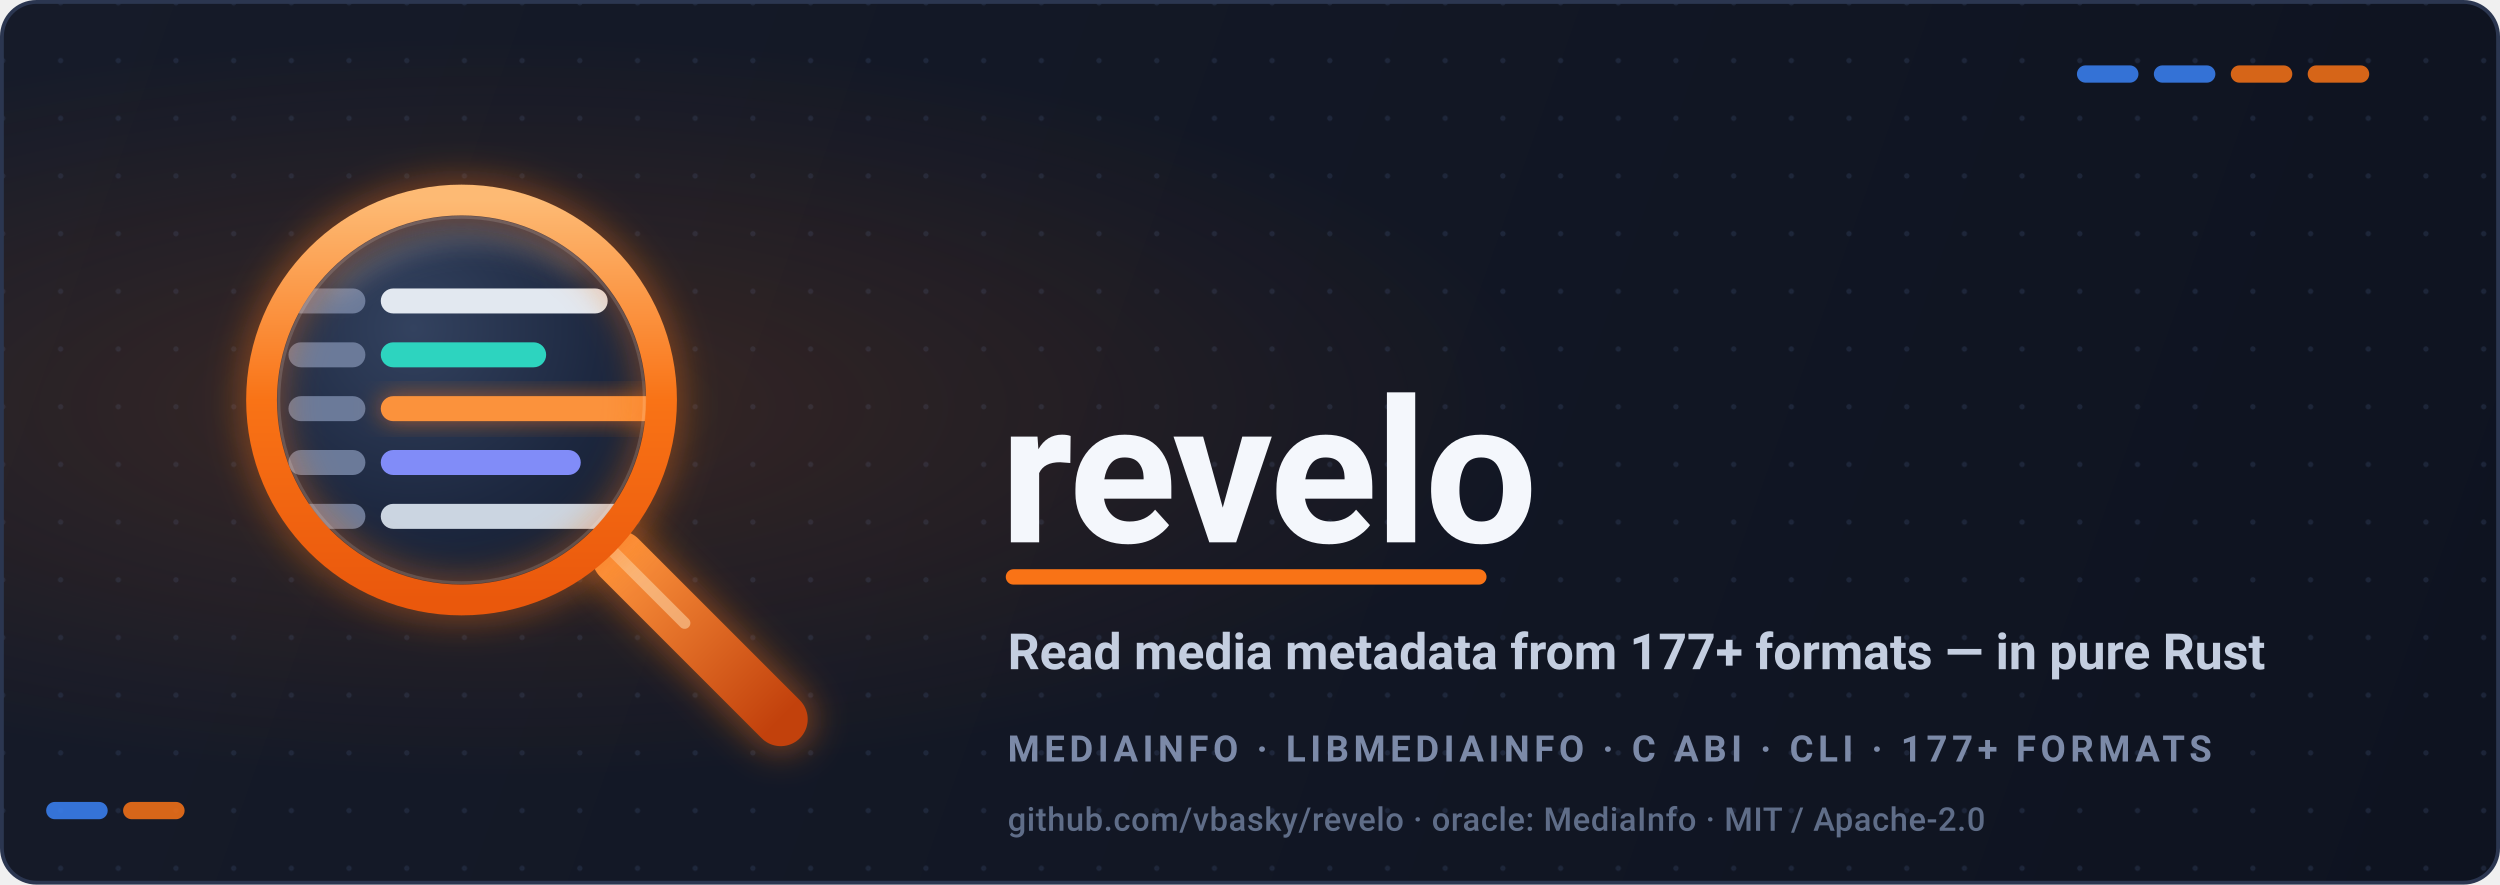
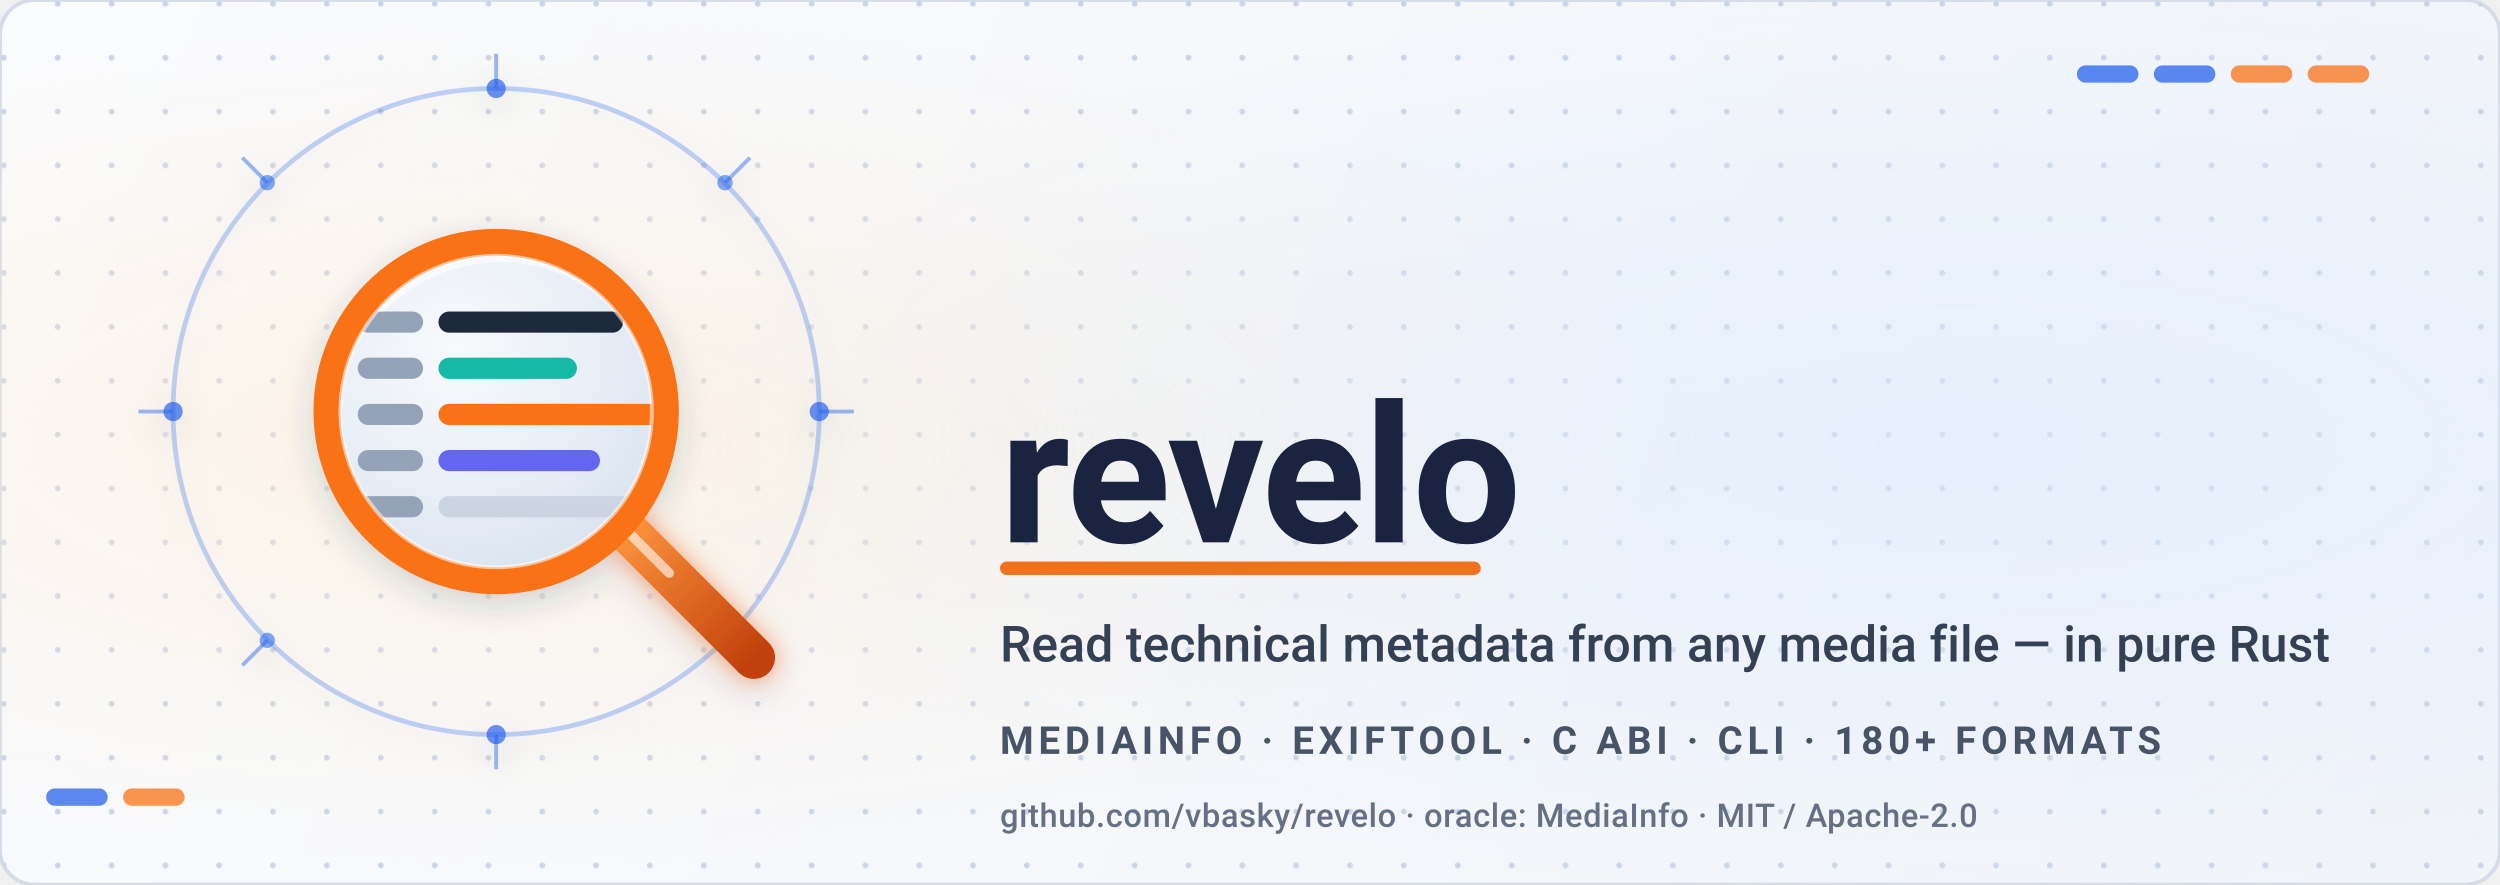
- <svg xmlns="http://www.w3.org/2000/svg" width="1300" height="460" viewBox="0 0 1300 460" fill="none" role="img" aria-label="revelo — pure-Rust MediaInfoLib port that reveals media metadata">
+ <svg xmlns="http://www.w3.org/2000/svg" width="1300" height="460" viewBox="0 0 1300 460" fill="none" role="img" aria-label="revelo — pure-Rust media metadata inspector">
  <defs>
    <linearGradient id="bg" x1="0" y1="0" x2="1300" y2="460" gradientUnits="userSpaceOnUse">
-       <stop offset="0" stop-color="#161b29" />
-       <stop offset="1" stop-color="#0e1320" />
+       <stop offset="0" stop-color="#fafbfd" />
+       <stop offset="1" stop-color="#f1f4f9" />
    </linearGradient>
-     <radialGradient id="spot" cx="20%" cy="46%" r="42%">
-       <stop offset="0" stop-color="#f97316" stop-opacity="0.16" />
-       <stop offset="1" stop-color="#f97316" stop-opacity="0" />
+     <radialGradient id="warm" cx="22%" cy="50%" r="48%">
+       <stop offset="0" stop-color="#ffedd5" stop-opacity="0.55" />
+       <stop offset="1" stop-color="#ffedd5" stop-opacity="0" />
+     </radialGradient>
+     <radialGradient id="cool" cx="78%" cy="50%" r="52%">
+       <stop offset="0" stop-color="#dbeafe" stop-opacity="0.55" />
+       <stop offset="1" stop-color="#dbeafe" stop-opacity="0" />
    </radialGradient>
    <linearGradient id="orange" x1="0" y1="0" x2="0" y2="1">
      <stop offset="0" stop-color="#fdba74" />
      <stop offset="0.5" stop-color="#f97316" />
      <stop offset="1" stop-color="#ea580c" />
    </linearGradient>
    <linearGradient id="handle" x1="0" y1="0" x2="1" y2="1">
      <stop offset="0" stop-color="#fb923c" />
      <stop offset="1" stop-color="#c2410c" />
    </linearGradient>
    <radialGradient id="glass" cx="38%" cy="32%" r="78%">
-       <stop offset="0" stop-color="#33425f" />
-       <stop offset="0.6" stop-color="#1d2840" />
-       <stop offset="1" stop-color="#141d2e" />
+       <stop offset="0" stop-color="#f8fafc" />
+       <stop offset="0.55" stop-color="#e8eef6" />
+       <stop offset="1" stop-color="#d7e0ec" />
    </radialGradient>
-     <pattern id="grid" width="30" height="30" patternUnits="userSpaceOnUse">
-       <circle cx="1.5" cy="1.5" r="1.4" fill="#2a3650" />
+     <pattern id="dots" width="28" height="28" patternUnits="userSpaceOnUse">
+       <circle cx="2" cy="2" r="1.5" fill="#c8d2e4" />
    </pattern>
-     <filter id="glow" x="-80%" y="-80%" width="260%" height="260%">
-       <feGaussianBlur stdDeviation="9" />
+     <filter id="logoShadow" x="-15%" y="-15%" width="130%" height="140%">
+       <feDropShadow dx="0" dy="5" stdDeviation="8" flood-color="#334155" flood-opacity="0.18" />
    </filter>
    <filter id="soft" x="-60%" y="-60%" width="220%" height="220%">
-       <feGaussianBlur stdDeviation="6" />
+       <feGaussianBlur stdDeviation="5" />
    </filter>
    <clipPath id="card">
-       <rect x="1" y="1" width="1298" height="458" rx="18" />
+       <rect x="0" y="0" width="1300" height="460" rx="18" />
    </clipPath>
    <clipPath id="lens">
-       <circle cx="240" cy="208" r="104" />
+       <circle cx="258" cy="214" r="88" />
    </clipPath>
  </defs>
+   <rect x="0" y="0" width="1300" height="460" rx="18" fill="url(#bg)" stroke="#d5dce8" stroke-width="2" />
  <g clip-path="url(#card)">
-     <rect width="1300" height="460" fill="url(#bg)" />
-     <rect width="1300" height="460" fill="url(#grid)" opacity="0.5" />
-     <rect width="1300" height="460" fill="url(#spot)" />
-     <g opacity="0.85">
-       <rect x="1080" y="34" width="32" height="9" rx="4.5" fill="#3b82f6" />
-       <rect x="1120" y="34" width="32" height="9" rx="4.5" fill="#3b82f6" />
+     <rect width="1300" height="460" fill="url(#dots)" />
+     <rect width="1300" height="460" fill="url(#warm)" />
+     <rect width="1300" height="460" fill="url(#cool)" />
+     <g opacity="0.75">
+       <rect x="1080" y="34" width="32" height="9" rx="4.5" fill="#2563eb" />
+       <rect x="1120" y="34" width="32" height="9" rx="4.5" fill="#2563eb" />
      <rect x="1160" y="34" width="32" height="9" rx="4.5" fill="#f97316" />
      <rect x="1200" y="34" width="32" height="9" rx="4.5" fill="#f97316" />
-       <rect x="24" y="417" width="32" height="9" rx="4.5" fill="#3b82f6" />
-       <rect x="64" y="417" width="32" height="9" rx="4.5" fill="#f97316" />
+       <rect x="24" y="410" width="32" height="9" rx="4.5" fill="#2563eb" />
+       <rect x="64" y="410" width="32" height="9" rx="4.5" fill="#f97316" />
    </g>
  </g>
-   <g>
-     <path d="M322 290 L406 374" stroke="#f97316" stroke-width="34" stroke-linecap="round" filter="url(#glow)" opacity="0.45" />
-     <path d="M322 290 L406 374" stroke="url(#handle)" stroke-width="28" stroke-linecap="round" />
-     <path d="M318 286 L356 324" stroke="#fed7aa" stroke-width="6" stroke-linecap="round" opacity="0.55" />
-     <circle cx="240" cy="208" r="104" fill="url(#glass)" />
+   <g filter="url(#logoShadow)">
+     <circle cx="258" cy="214" r="168" fill="none" stroke="#2563eb" stroke-width="2.5" opacity="0.28" />
+     <g stroke="#2563eb" stroke-width="2" opacity="0.45">
+       <line x1="258" y1="46" x2="258" y2="28" />
+       <line x1="258" y1="382" x2="258" y2="400" />
+       <line x1="90" y1="214" x2="72" y2="214" />
+       <line x1="426" y1="214" x2="444" y2="214" />
+       <line x1="139" y1="95" x2="126" y2="82" />
+       <line x1="377" y1="333" x2="390" y2="346" />
+       <line x1="377" y1="95" x2="390" y2="82" />
+       <line x1="139" y1="333" x2="126" y2="346" />
+     </g>
+     <circle cx="258" cy="46" r="5" fill="#2563eb" opacity="0.7" />
+     <circle cx="258" cy="382" r="5" fill="#2563eb" opacity="0.7" />
+     <circle cx="90" cy="214" r="5" fill="#2563eb" opacity="0.7" />
+     <circle cx="426" cy="214" r="5" fill="#2563eb" opacity="0.7" />
+     <circle cx="139" cy="95" r="4" fill="#2563eb" opacity="0.55" />
+     <circle cx="377" cy="333" r="4" fill="#2563eb" opacity="0.55" />
+     <circle cx="377" cy="95" r="4" fill="#2563eb" opacity="0.55" />
+     <circle cx="139" cy="333" r="4" fill="#2563eb" opacity="0.55" />
+     <path d="M326 276 L392 342" stroke="#f97316" stroke-width="26" stroke-linecap="round" opacity="0.35" filter="url(#soft)" />
+     <path d="M326 276 L392 342" stroke="url(#handle)" stroke-width="22" stroke-linecap="round" />
+     <path d="M322 272 L348 298" stroke="#fff7ed" stroke-width="5" stroke-linecap="round" opacity="0.65" />
+     <circle cx="258" cy="214" r="88" fill="url(#glass)" />
    <g clip-path="url(#lens)">
-       <rect x="150" y="150" width="40" height="13" rx="6.5" fill="#6b7a99" />
-       <rect x="198" y="150" width="118" height="13" rx="6.5" fill="#e2e8f0" />
-       <rect x="150" y="178" width="40" height="13" rx="6.5" fill="#6b7a99" />
-       <rect x="198" y="178" width="86" height="13" rx="6.5" fill="#2dd4bf" />
-       <rect x="150" y="206" width="40" height="13" rx="6.5" fill="#6b7a99" />
-       <rect x="198" y="206" width="148" height="13" rx="6.5" fill="#f97316" filter="url(#soft)" opacity="0.6" />
-       <rect x="198" y="206" width="148" height="13" rx="6.5" fill="#fb923c" />
-       <rect x="150" y="234" width="40" height="13" rx="6.5" fill="#6b7a99" />
-       <rect x="198" y="234" width="104" height="13" rx="6.5" fill="#818cf8" />
-       <rect x="150" y="262" width="40" height="13" rx="6.5" fill="#6b7a99" />
-       <rect x="198" y="262" width="128" height="13" rx="6.5" fill="#cbd5e1" />
+       <rect x="186" y="162" width="34" height="11" rx="5.5" fill="#94a3b8" />
+       <rect x="228" y="162" width="96" height="11" rx="5.5" fill="#1e293b" />
+       <rect x="186" y="186" width="34" height="11" rx="5.5" fill="#94a3b8" />
+       <rect x="228" y="186" width="72" height="11" rx="5.5" fill="#14b8a6" />
+       <rect x="186" y="210" width="34" height="11" rx="5.5" fill="#94a3b8" />
+       <rect x="228" y="210" width="118" height="11" rx="5.5" fill="#f97316" />
+       <rect x="186" y="234" width="34" height="11" rx="5.5" fill="#94a3b8" />
+       <rect x="228" y="234" width="84" height="11" rx="5.5" fill="#6366f1" />
+       <rect x="186" y="258" width="34" height="11" rx="5.5" fill="#94a3b8" />
+       <rect x="228" y="258" width="104" height="11" rx="5.5" fill="#cbd5e1" />
    </g>
-     <path d="M176 150 A104 104 0 0 1 300 138" stroke="#ffffff" stroke-width="10" stroke-linecap="round" fill="none" opacity="0.16" filter="url(#soft)" />
-     <circle cx="240" cy="208" r="104" fill="none" stroke="#f97316" stroke-width="22" filter="url(#glow)" opacity="0.4" />
-     <circle cx="240" cy="208" r="104" fill="none" stroke="url(#orange)" stroke-width="16" />
-     <circle cx="240" cy="208" r="95" fill="none" stroke="#ffffff" stroke-width="1.5" opacity="0.14" />
+     <path d="M198 158 A88 88 0 0 1 310 148" stroke="#ffffff" stroke-width="8" stroke-linecap="round" fill="none" opacity="0.55" />
+     <circle cx="258" cy="214" r="88" fill="none" stroke="#f97316" stroke-width="14" />
+     <circle cx="258" cy="214" r="81" fill="none" stroke="#ffffff" stroke-width="2" opacity="0.55" />
  </g>
  <g font-family="-apple-system, BlinkMacSystemFont, 'Segoe UI', Roboto, Helvetica, Arial, sans-serif">
-     <text x="520" y="282" font-size="104" font-weight="700" fill="#f4f7fc" letter-spacing="-1.5">revelo</text>
-     <rect x="523" y="296" width="250" height="8" rx="4" fill="#f97316" />
-     <text x="524" y="348" font-size="26" font-weight="600" fill="#c4cee0">Read media metadata from 177+ formats — in pure Rust</text>
-     <text x="524" y="396" font-size="19" font-weight="600" fill="#7c8aa8" letter-spacing="2.4">MEDIAINFO · LIBMEDIAINFO · C ABI · CLI · 177+ FORMATS</text>
-     <text x="524" y="432" font-size="17" font-weight="500" fill="#5f6d88" letter-spacing="0.3">github.com/vbasky/revelo · oracle: MediaInfo · MIT / Apache-2.0</text>
+     <text x="520" y="282" font-size="100" font-weight="700" fill="#1a2440" letter-spacing="-1">revelo</text>
+     <rect x="520" y="292" width="250" height="7" rx="3.5" fill="#f2711c" />
+     <text x="520" y="344" font-size="26" font-weight="500" fill="#344054">Read technical metadata from any media file — in pure Rust</text>
+     <text x="520" y="392" font-size="20" font-weight="600" fill="#475467" letter-spacing="2.5">MEDIAINFO · EXIFTOOL · C ABI · CLI · 180+ FORMATS</text>
+     <text x="520" y="430" font-size="17" font-weight="500" fill="#667085" letter-spacing="0.3">github.com/vbasky/revelo · oracle: MediaInfo · MIT / Apache-2.0</text>
  </g>
-   <rect x="1" y="1" width="1298" height="458" rx="18" fill="none" stroke="#2b3650" stroke-width="2" />
</svg>
